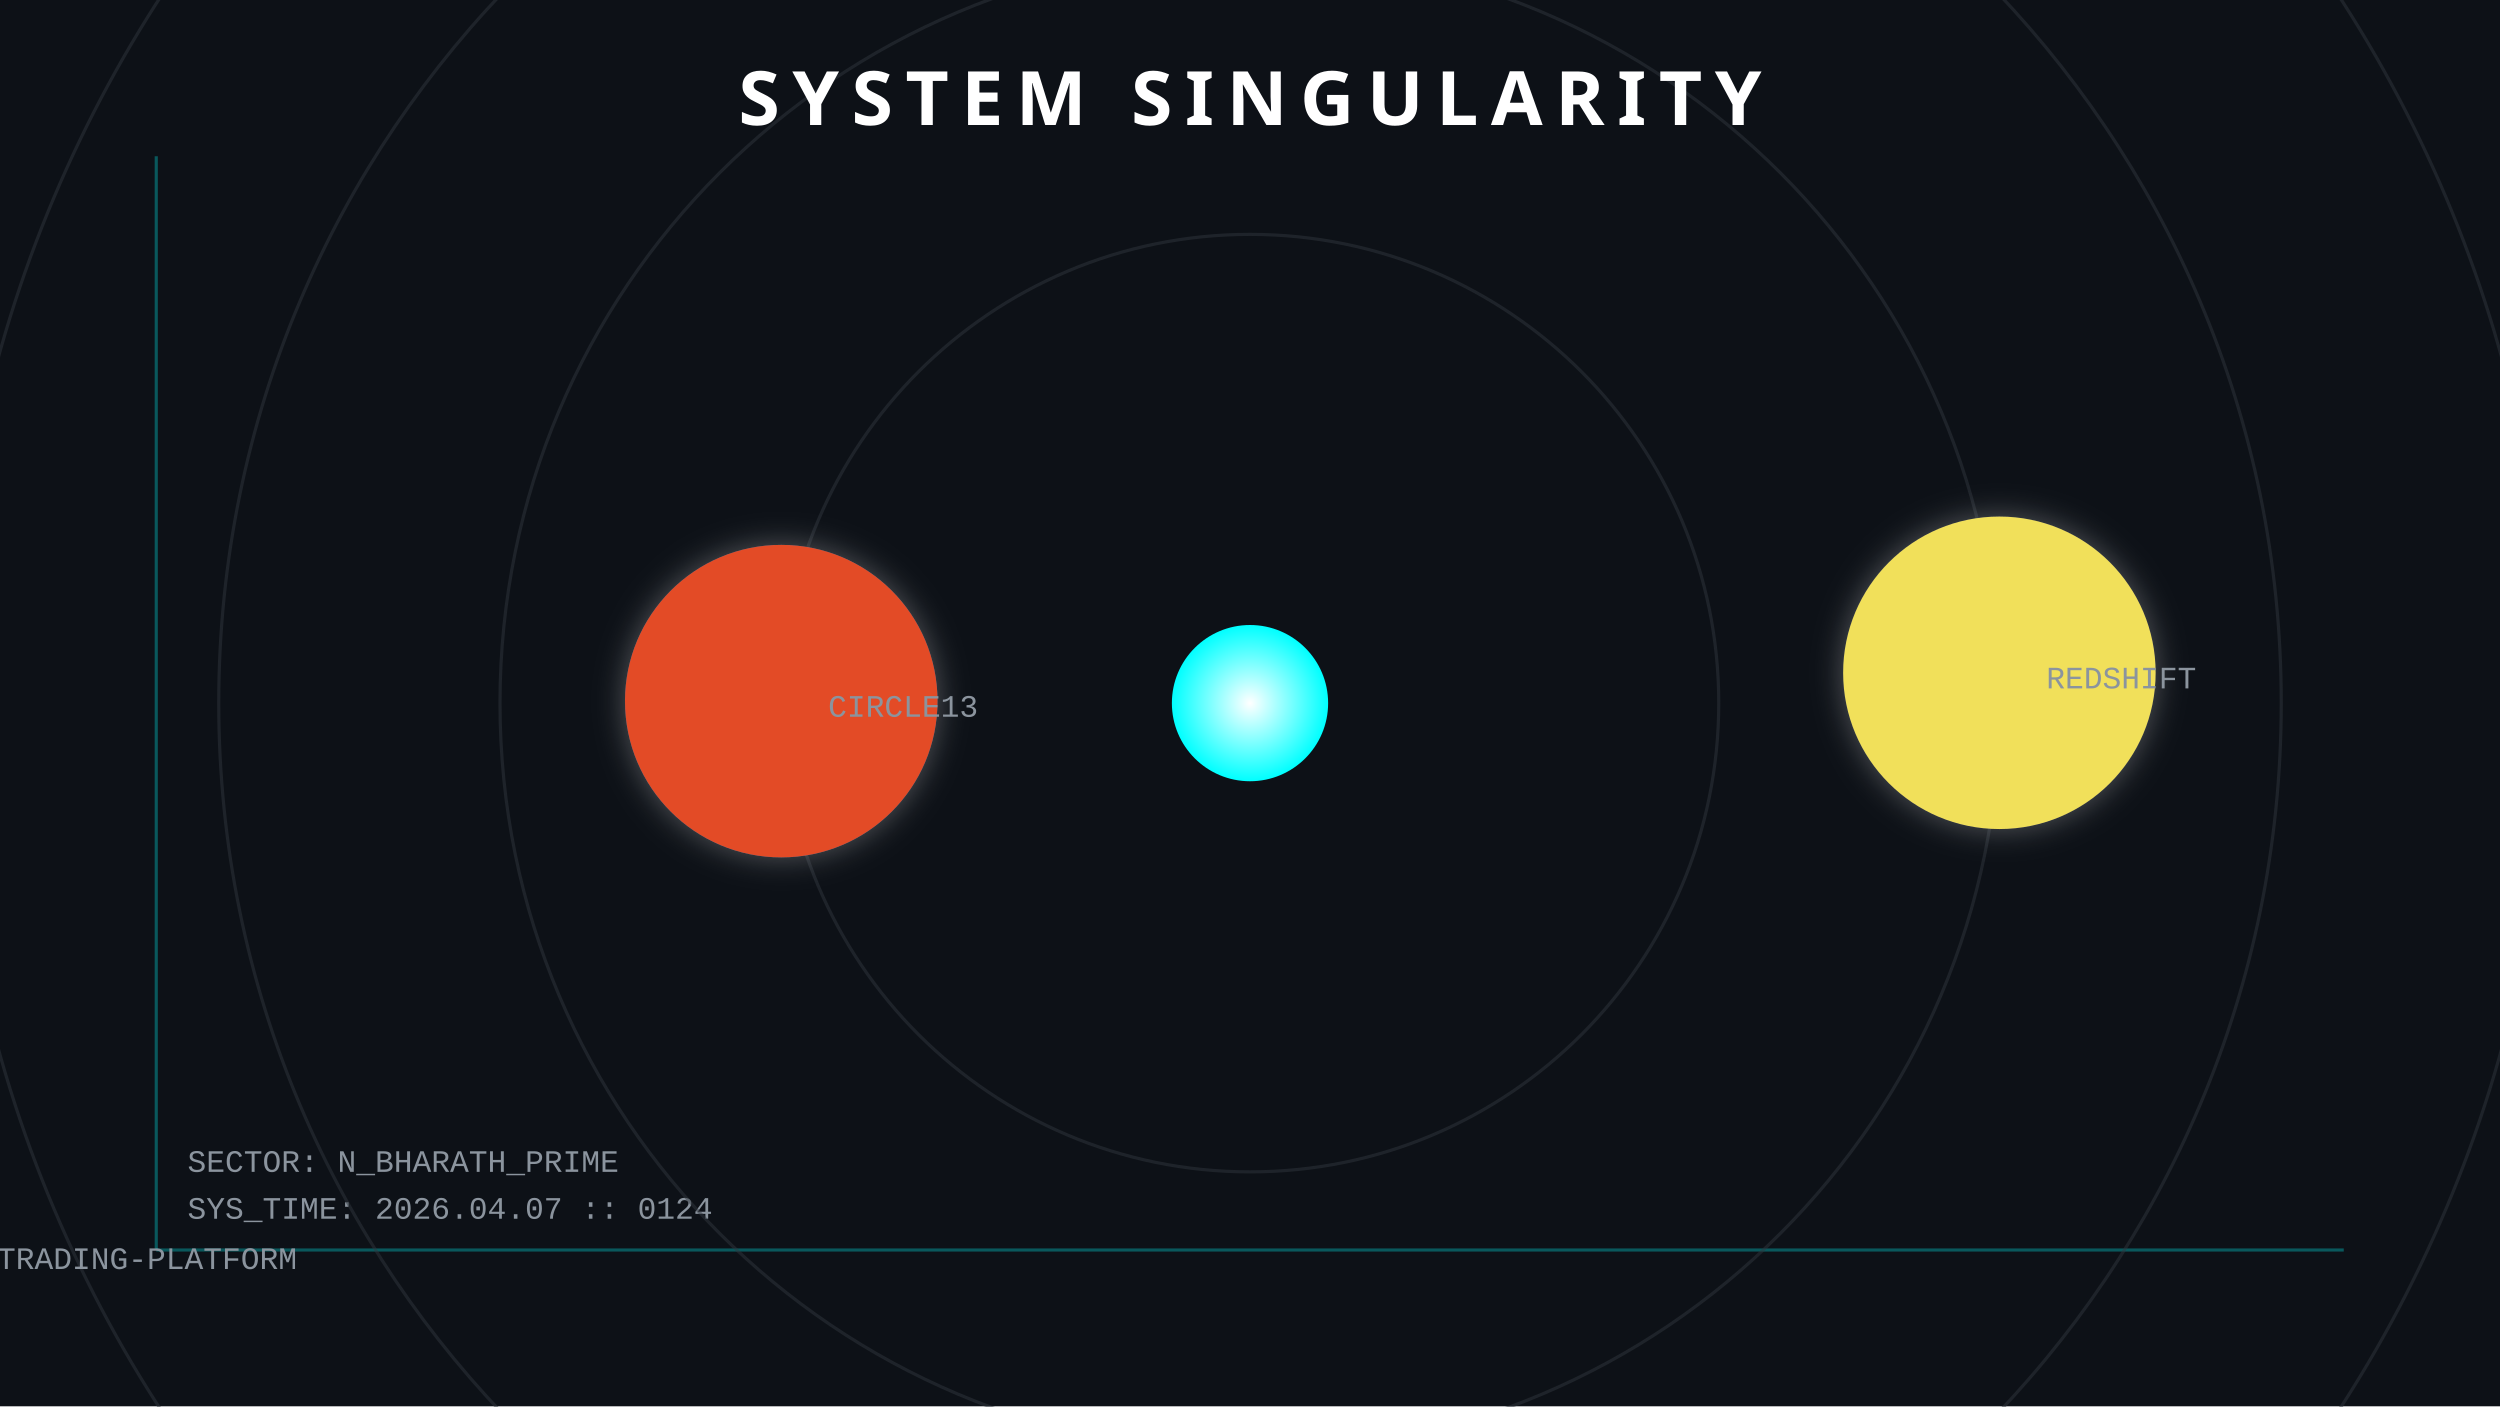
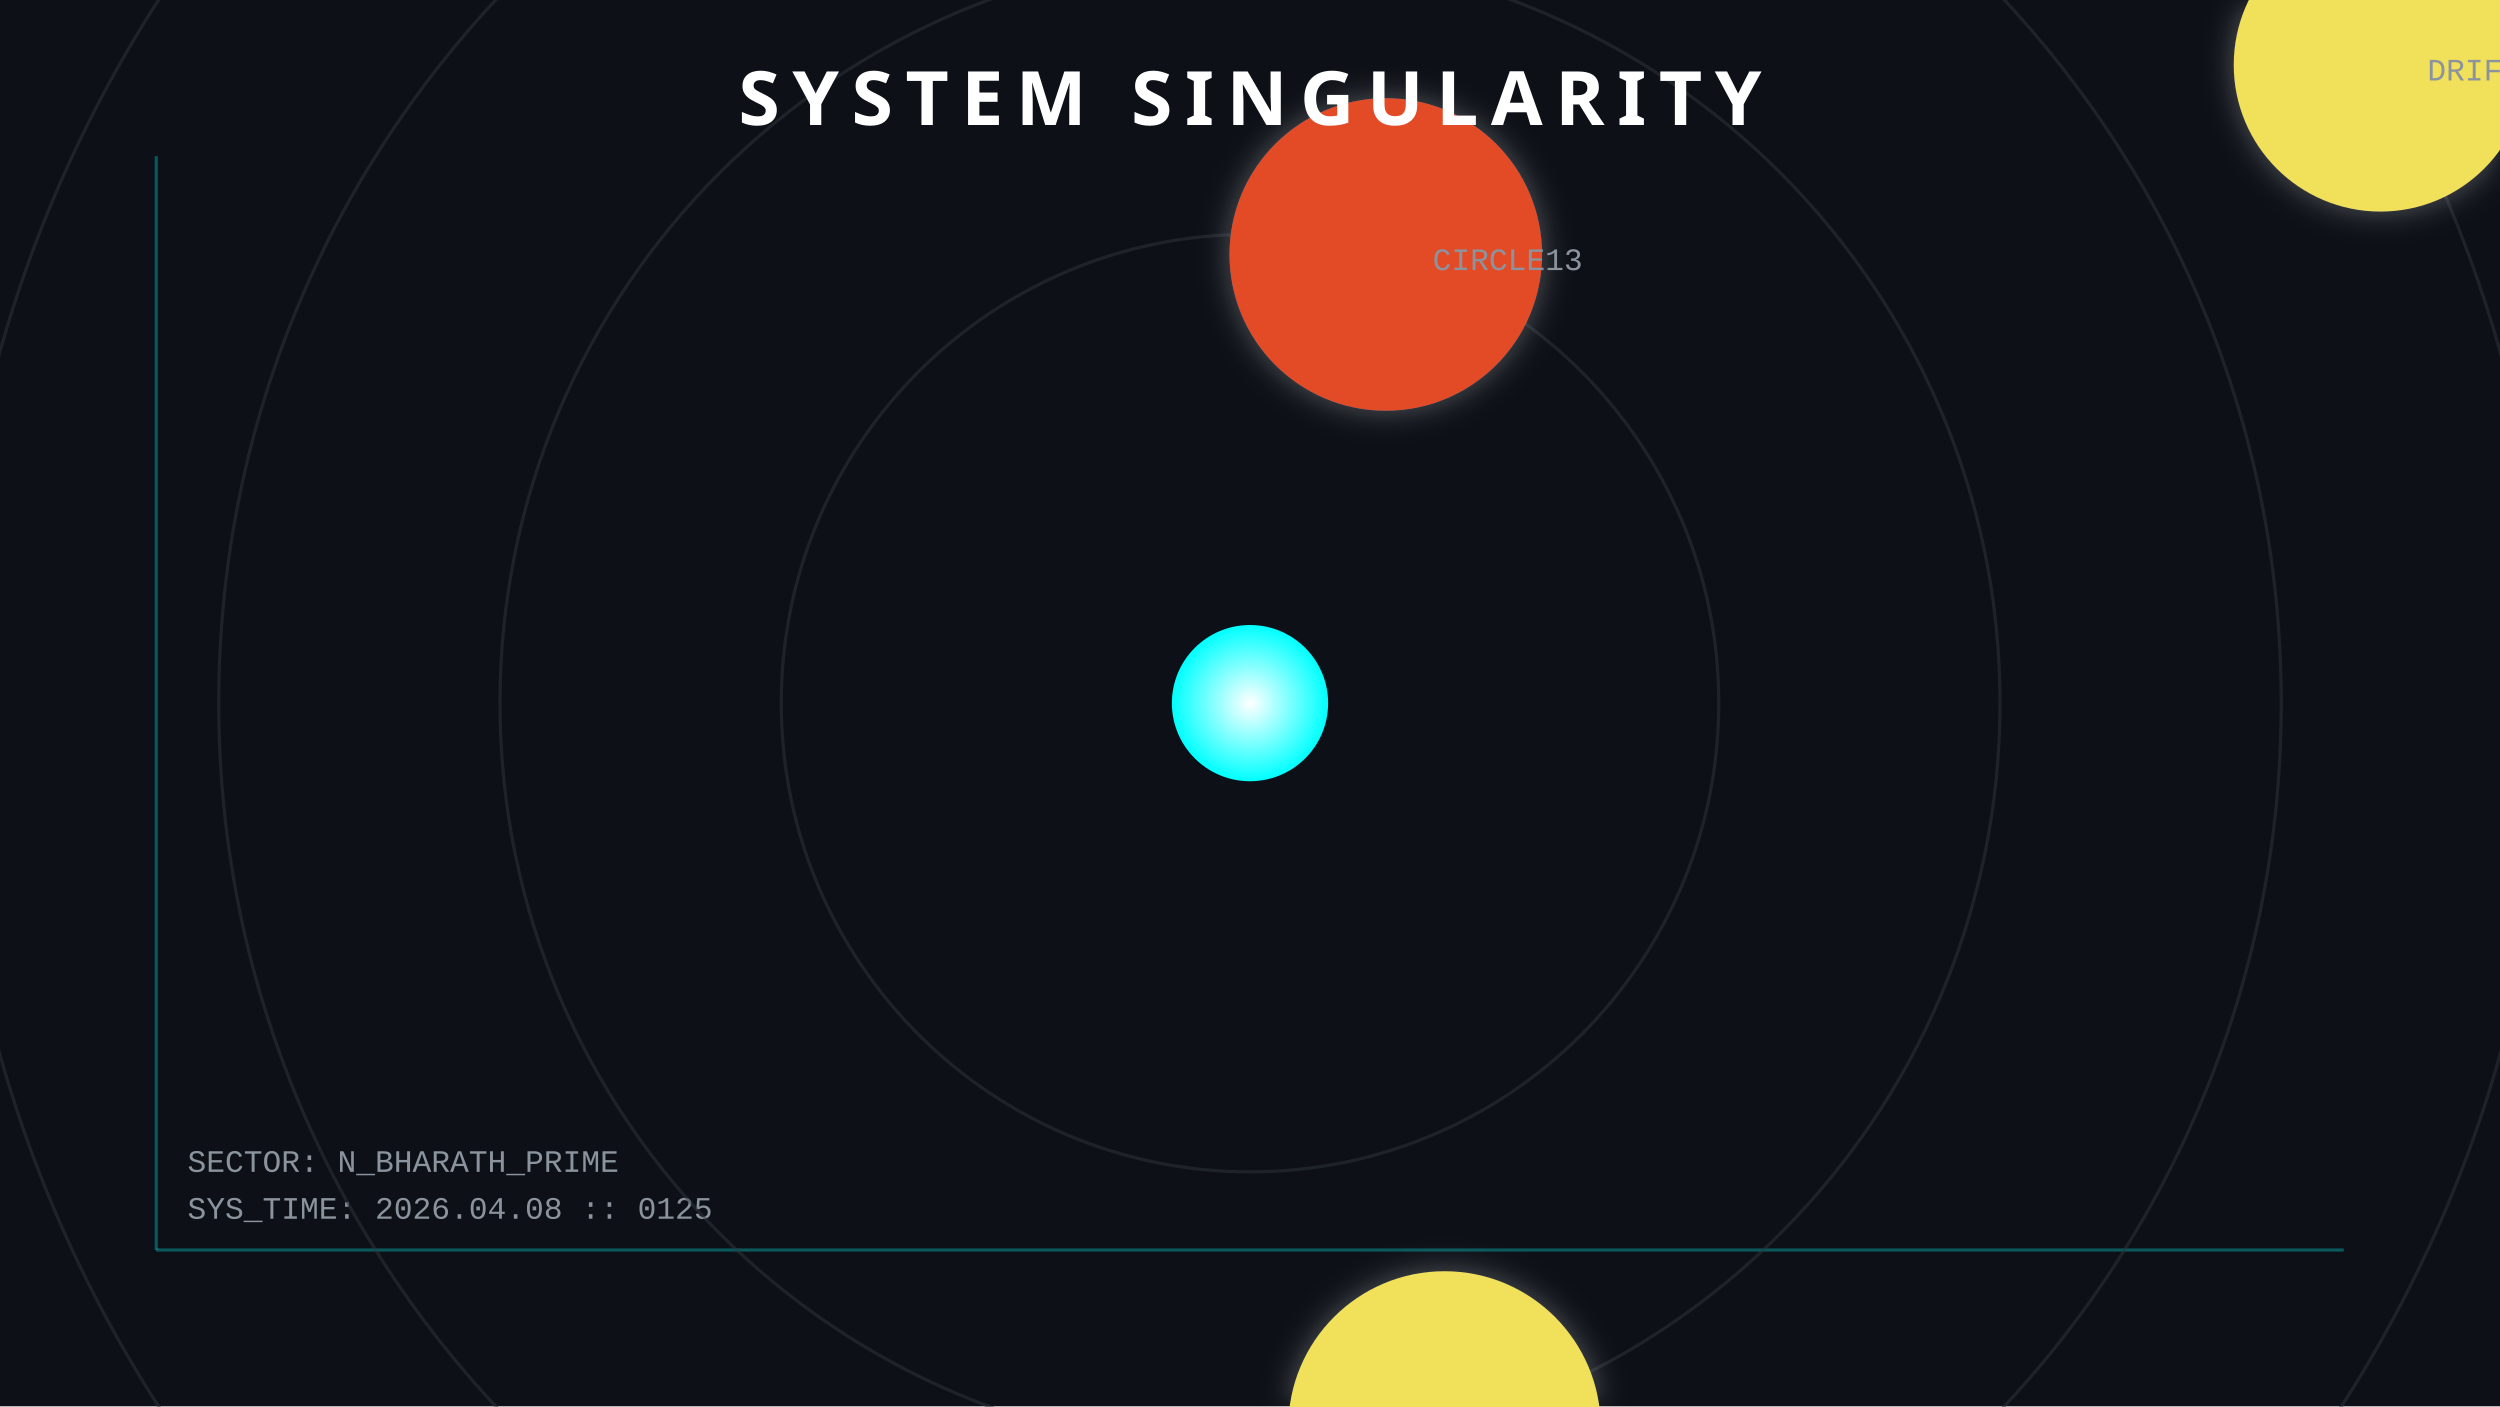
<svg xmlns="http://www.w3.org/2000/svg" width="800" height="450">
  <style>
        .orbit { fill: none; stroke: #30363d; stroke-width: 1; opacity: 0.5; }
        .planet { filter: drop-shadow(0 0 5px rgba(255,255,255,0.3)); }
        .text { font-family: 'Courier New', monospace; fill: #8b949e; font-size: 10px; }
        .title { font-family: sans-serif; fill: white; font-weight: bold; font-size: 24px; letter-spacing: 4px; }
        .hud-line { stroke: #00ffff; stroke-width: 1; opacity: 0.3; }
        
        /* ANIMATIONS */
        @keyframes pulse { 0% { r: 25; opacity: 0.8; } 50% { r: 30; opacity: 0.4; } 100% { r: 25; opacity: 0.8; } }
        .sun { animation: pulse 4s infinite; }
    </style>
  <rect width="100%" height="100%" fill="#0d1117" />
  <line x1="50" y1="50" x2="50" y2="400" class="hud-line" />
  <line x1="50" y1="400" x2="750" y2="400" class="hud-line" />
-   <text x="60" y="390" class="text">SYS_TIME: 2026.04.07 :: 0124</text>
+   <text x="60" y="390" class="text">SYS_TIME: 2026.04.08 :: 0125</text>
  <text x="60" y="375" class="text">SECTOR: N_BHARATH_PRIME</text>
  <circle cx="400" cy="225" r="25" fill="url(#grad1)" class="sun" />
  <defs>
    <radialGradient id="grad1" cx="50%" cy="50%" r="50%" fx="50%" fy="50%">
      <stop offset="0%" style="stop-color:white;stop-opacity:1" />
      <stop offset="100%" style="stop-color:#00ffff;stop-opacity:1" />
    </radialGradient>
  </defs>
  <circle cx="400" cy="225" r="150.0" class="orbit" />
-   <circle cx="250.001" cy="224.363" r="50" fill="#e34c26" class="planet" />
-   <text x="265.001" y="229.363" class="text" fill="white">CIRCLE13</text>
+   <circle cx="443.445" cy="81.429" r="50" fill="#e34c26" class="planet" />
+   <text x="458.445" y="86.429" class="text" fill="white">CIRCLE13</text>
  <circle cx="400" cy="225" r="240.0" class="orbit" />
-   <circle cx="639.804" cy="215.294" r="50" fill="#f1e05a" class="planet" />
-   <text x="654.804" y="220.294" class="text" fill="white">REDSHIFT</text>
+   <circle cx="462.241" cy="456.789" r="50" fill="#f1e05a" class="planet" />
+   <text x="477.241" y="461.789" class="text" fill="white">REDSHIFT</text>
  <circle cx="400" cy="225" r="330.0" class="orbit" />
-   <circle cx="382.905" cy="554.557" r="50" fill="#e34c26" class="planet" />
-   <text x="397.905" y="559.557" class="text" fill="white">ALVRYN-AI</text>
+   <circle cx="564.653" cy="-60.988" r="50" fill="#e34c26" class="planet" />
+   <text x="579.653" y="-55.988" class="text" fill="white">ALVRYN-AI</text>
  <circle cx="400" cy="225" r="415.422" class="orbit" />
-   <circle cx="402.654" cy="640.414" r="46.948" fill="#f1e05a" class="planet" />
-   <text x="417.654" y="645.414" class="text" fill="white">DRIFT-CIRCLE13</text>
+   <circle cx="761.746" cy="20.757" r="46.948" fill="#f1e05a" class="planet" />
+   <text x="776.746" y="25.757" class="text" fill="white">DRIFT-CIRCLE13</text>
  <circle cx="400" cy="225" r="461.81" class="orbit" />
-   <circle cx="860.004" cy="184.205" r="20.925" fill="#2b7489" class="planet" />
-   <text x="875.004" y="189.205" class="text" fill="white">DSATM-EXAM-SYSTEM-</text>
-   <circle cx="400" cy="225" r="504.861" class="orbit" />
-   <circle cx="351.618" cy="-277.537" r="18.701" fill="#8b949e" class="planet" />
-   <text x="366.618" y="-272.537" class="text" fill="white">NBHARATH1306</text>
-   <circle cx="400" cy="225" r="547.093" class="orbit" />
-   <circle cx="-117.984" cy="401.08" r="18.155" fill="#e34c26" class="planet" />
-   <text x="-102.984" y="406.08" class="text" fill="white">WEBSITE-EQUDATOR-TRADING-PLATFORM</text>
-   <circle cx="400" cy="225" r="577.926" class="orbit" />
-   <circle cx="163.988" cy="752.538" r="10.555" fill="#8b949e" class="planet" />
-   <text x="178.988" y="757.538" class="text" fill="white">FLASK</text>
-   <circle cx="400" cy="225" r="608.199" class="orbit" />
-   <circle cx="960.178" cy="461.869" r="10.182" fill="#8b949e" class="planet" />
-   <text x="975.178" y="466.869" class="text" fill="white">HCF-INTERNSHIP</text>
-   <circle cx="400" cy="225" r="637.068" class="orbit" />
-   <circle cx="766.112" cy="746.361" r="9.246" fill="#8b949e" class="planet" />
+   <circle cx="764.655" cy="508.363" r="20.925" fill="#2b7489" class="planet" />
+   <text x="779.655" y="513.363" class="text" fill="white">DSATM-EXAM-SYSTEM-</text>
+   <circle cx="400" cy="225" r="504.863" class="orbit" />
+   <circle cx="-43.295" cy="466.611" r="18.702" fill="#8b949e" class="planet" />
+   <text x="-28.295" y="471.611" class="text" fill="white">NBHARATH1306</text>
+   <circle cx="400" cy="225" r="547.095" class="orbit" />
+   <circle cx="940.203" cy="311.568" r="18.155" fill="#e34c26" class="planet" />
+   <text x="955.203" y="316.568" class="text" fill="white">WEBSITE-EQUDATOR-TRADING-PLATFORM</text>
+   <circle cx="400" cy="225" r="577.928" class="orbit" />
+   <circle cx="386.195" cy="-352.763" r="10.555" fill="#8b949e" class="planet" />
+   <text x="401.195" y="-347.763" class="text" fill="white">FLASK</text>
+   <circle cx="400" cy="225" r="608.201" class="orbit" />
+   <circle cx="396.798" cy="-383.192" r="10.182" fill="#8b949e" class="planet" />
+   <text x="411.798" y="-378.192" class="text" fill="white">HCF-INTERNSHIP</text>
+   <circle cx="400" cy="225" r="637.07" class="orbit" />
+   <circle cx="-227.835" cy="333.075" r="9.246" fill="#8b949e" class="planet" />
  <text x="400" y="40" text-anchor="middle" class="title">SYSTEM SINGULARITY</text>
</svg>
